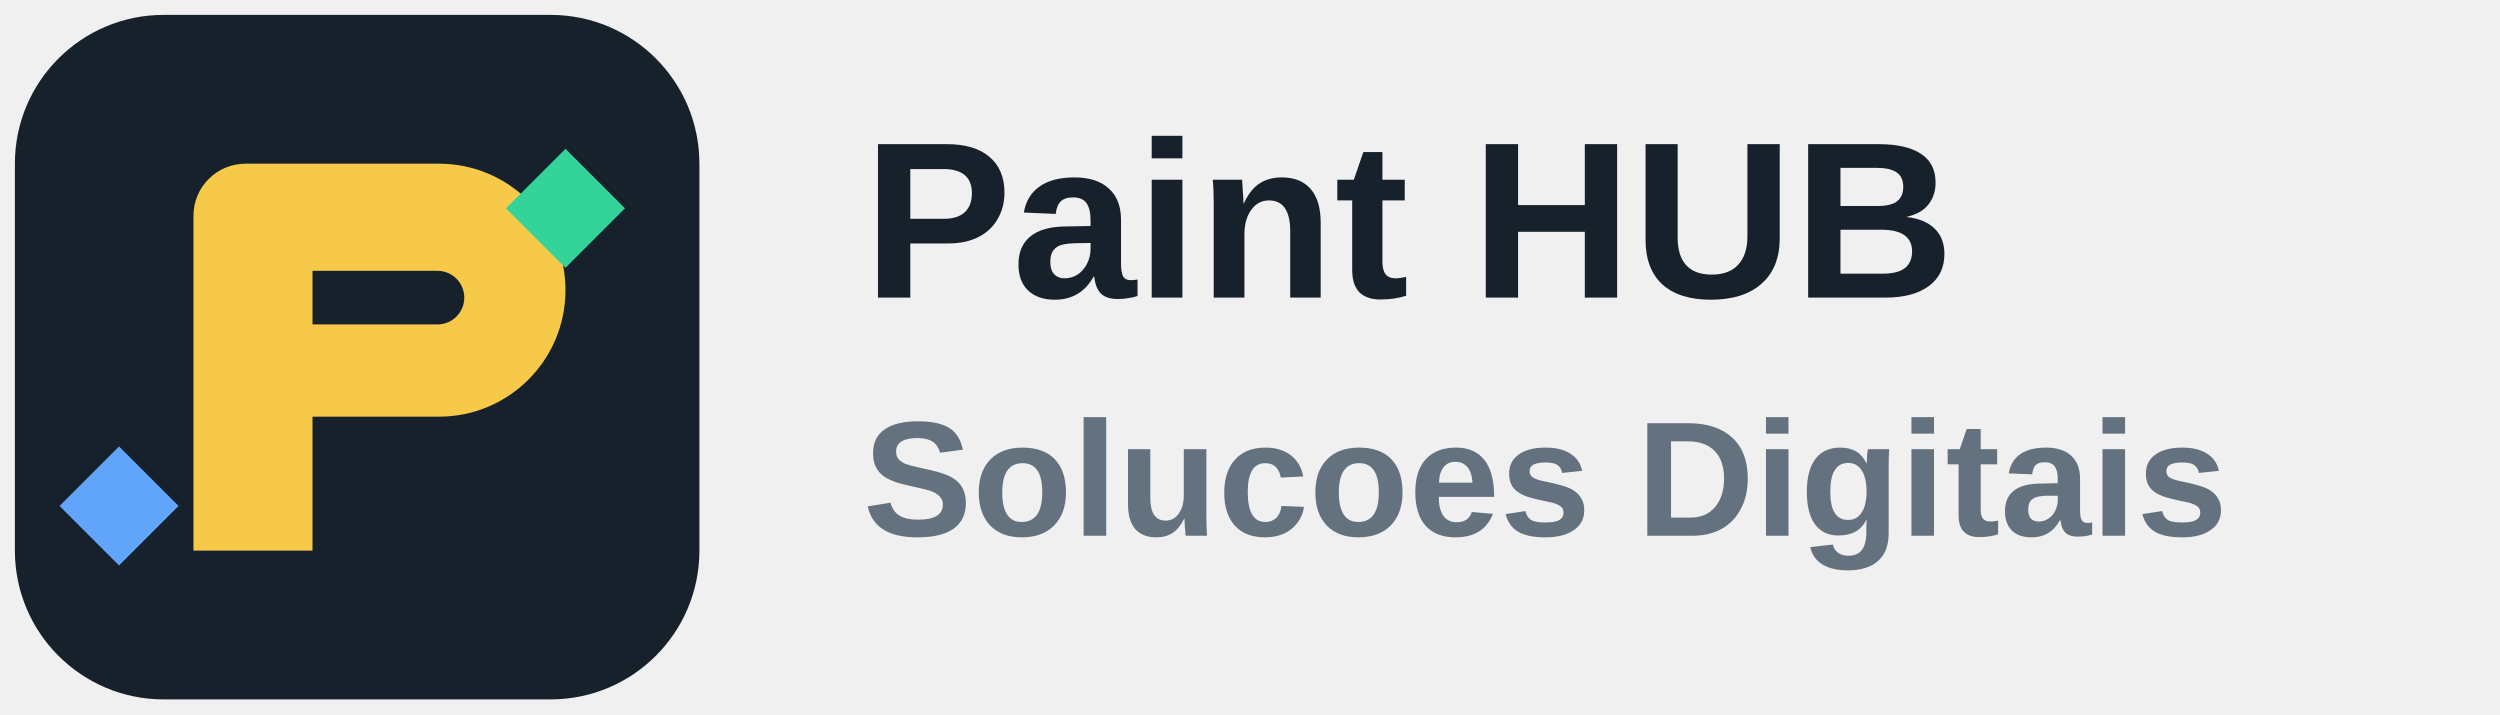
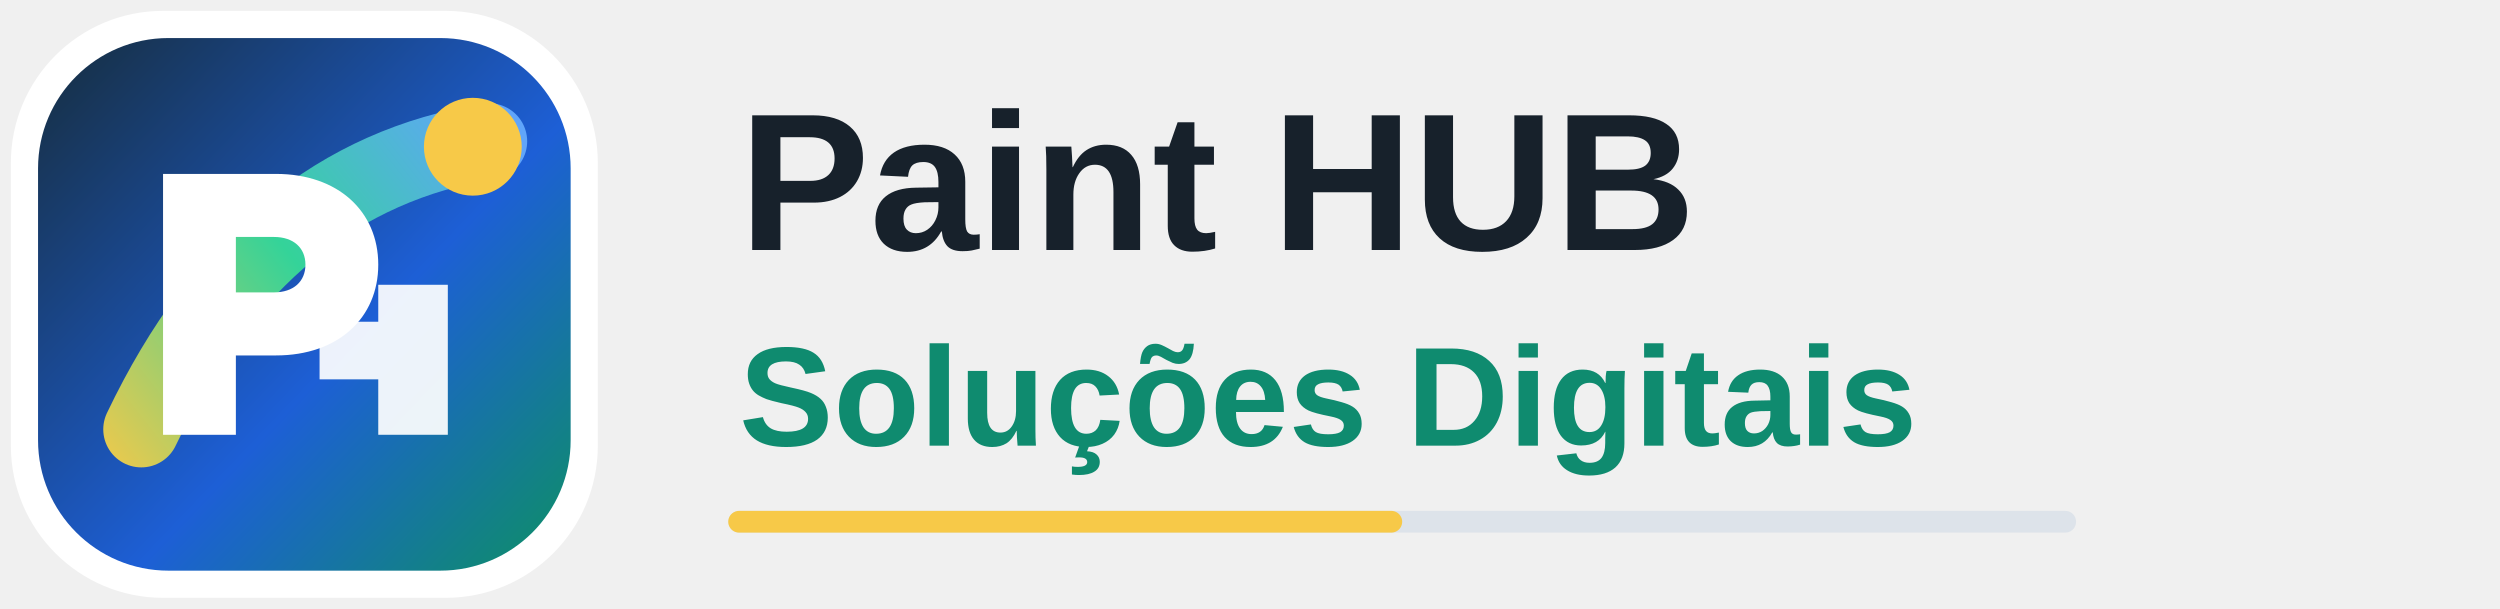
- <svg xmlns="http://www.w3.org/2000/svg" width="168" height="48" viewBox="0 0 168 48" fill="none" role="img" aria-labelledby="title desc">
-   <rect x="1" y="1" width="46" height="46" rx="10" fill="#17212B" />
-   <path d="M13 14.5C13 12.567 14.567 11 16.5 11H29.5C34.194 11 38 14.806 38 19.5C38 24.194 34.194 28 29.5 28H21V37H13V14.5Z" fill="#F7C948" />
-   <path d="M21 18.2V21.8H29.4C30.394 21.8 31.2 20.994 31.2 20C31.2 19.006 30.394 18.2 29.4 18.2H21Z" fill="#17212B" />
-   <path d="M38 10L42 14L38 18L34 14L38 10Z" fill="#34D399" />
-   <path d="M8 30L12 34L8 38L4 34L8 30Z" fill="#60A5FA" />
-   <text x="58" y="20" fill="#17212B" font-family="Arial, Helvetica, sans-serif" font-size="15" font-weight="800">Paint HUB</text>
-   <text x="58" y="36" fill="#64717F" font-family="Arial, Helvetica, sans-serif" font-size="11" font-weight="700">Solucoes Digitais</text>
+ <svg xmlns="http://www.w3.org/2000/svg" width="230" height="56" viewBox="0 0 230 56" fill="none" role="img" aria-labelledby="title desc">
+   <defs>
+     <linearGradient id="markGradient" x1="6" y1="7" x2="51" y2="50" gradientUnits="userSpaceOnUse">
+       <stop stop-color="#17324D" />
+       <stop offset="0.58" stop-color="#1D5FD6" />
+       <stop offset="1" stop-color="#0F8B6F" />
+     </linearGradient>
+     <linearGradient id="paintStroke" x1="9" y1="44" x2="47" y2="14" gradientUnits="userSpaceOnUse">
+       <stop stop-color="#F7C948" />
+       <stop offset="0.55" stop-color="#34D399" />
+       <stop offset="1" stop-color="#60A5FA" />
+     </linearGradient>
+   </defs>
+   <rect x="1" y="1" width="54" height="54" rx="14" fill="#FFFFFF" />
+   <rect x="3.5" y="3.5" width="49" height="49" rx="12" fill="url(#markGradient)" />
+   <path d="M13 39.5C20.5 23.8 31.2 15.2 45 13" stroke="url(#paintStroke)" stroke-width="7" stroke-linecap="round" />
+   <circle cx="43.5" cy="13.5" r="4.5" fill="#F7C948" />
+   <path d="M15 16H25.4C31.1 16 34.8 19.45 34.8 24.35C34.8 29.25 31.1 32.7 25.4 32.7H21.7V40H15V16ZM21.7 21.8V26.9H25.2C27 26.9 28.1 25.9 28.1 24.35C28.1 22.8 27 21.8 25.2 21.8H21.7Z" fill="#FFFFFF" />
+   <path d="M34.8 26.2H41.2V40H34.8V34.9H29.4V29.6H34.8V26.2Z" fill="#FFFFFF" opacity="0.92" />
+   <text x="68" y="23" fill="#17212B" font-family="Arial, Helvetica, sans-serif" font-size="18" font-weight="800" letter-spacing="0">Paint HUB</text>
+   <text x="68" y="41" fill="#0F8B6F" font-family="Arial, Helvetica, sans-serif" font-size="13" font-weight="700" letter-spacing="0">Soluções Digitais</text>
+   <path d="M68 48H190" stroke="#DDE3EA" stroke-width="2" stroke-linecap="round" />
+   <path d="M68 48H128" stroke="#F7C948" stroke-width="2" stroke-linecap="round" />
</svg>
